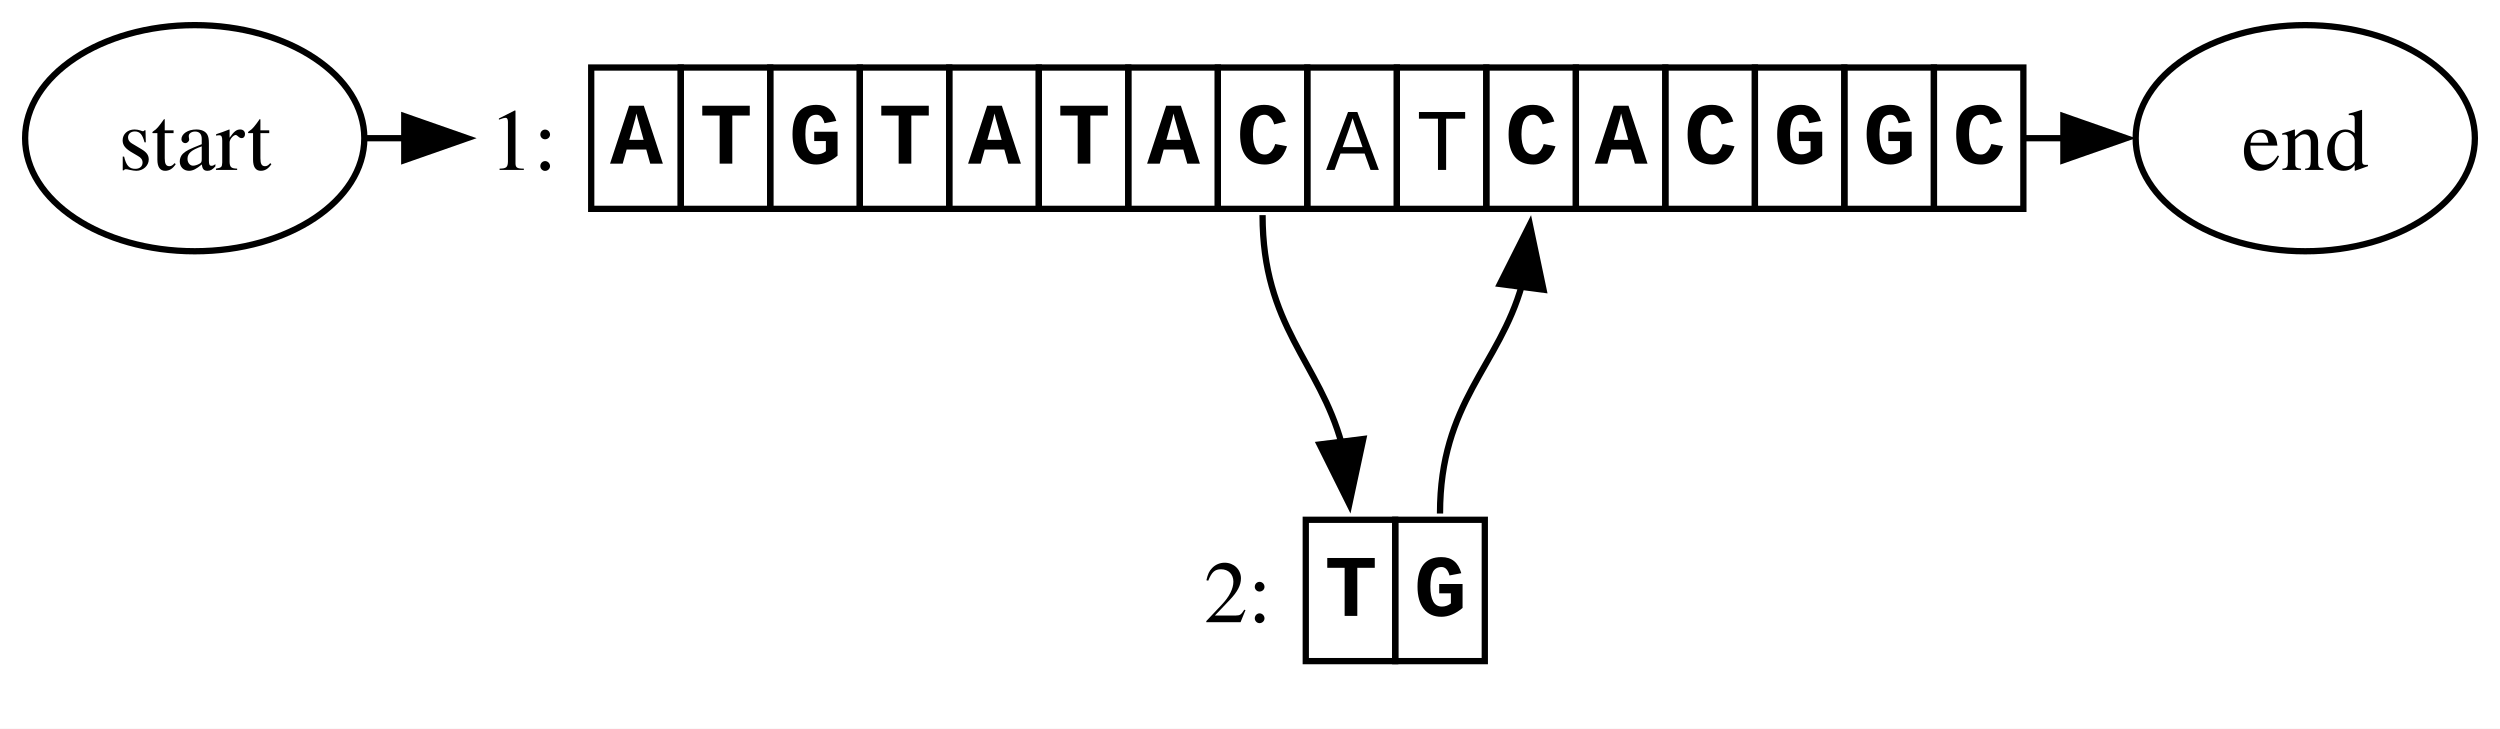
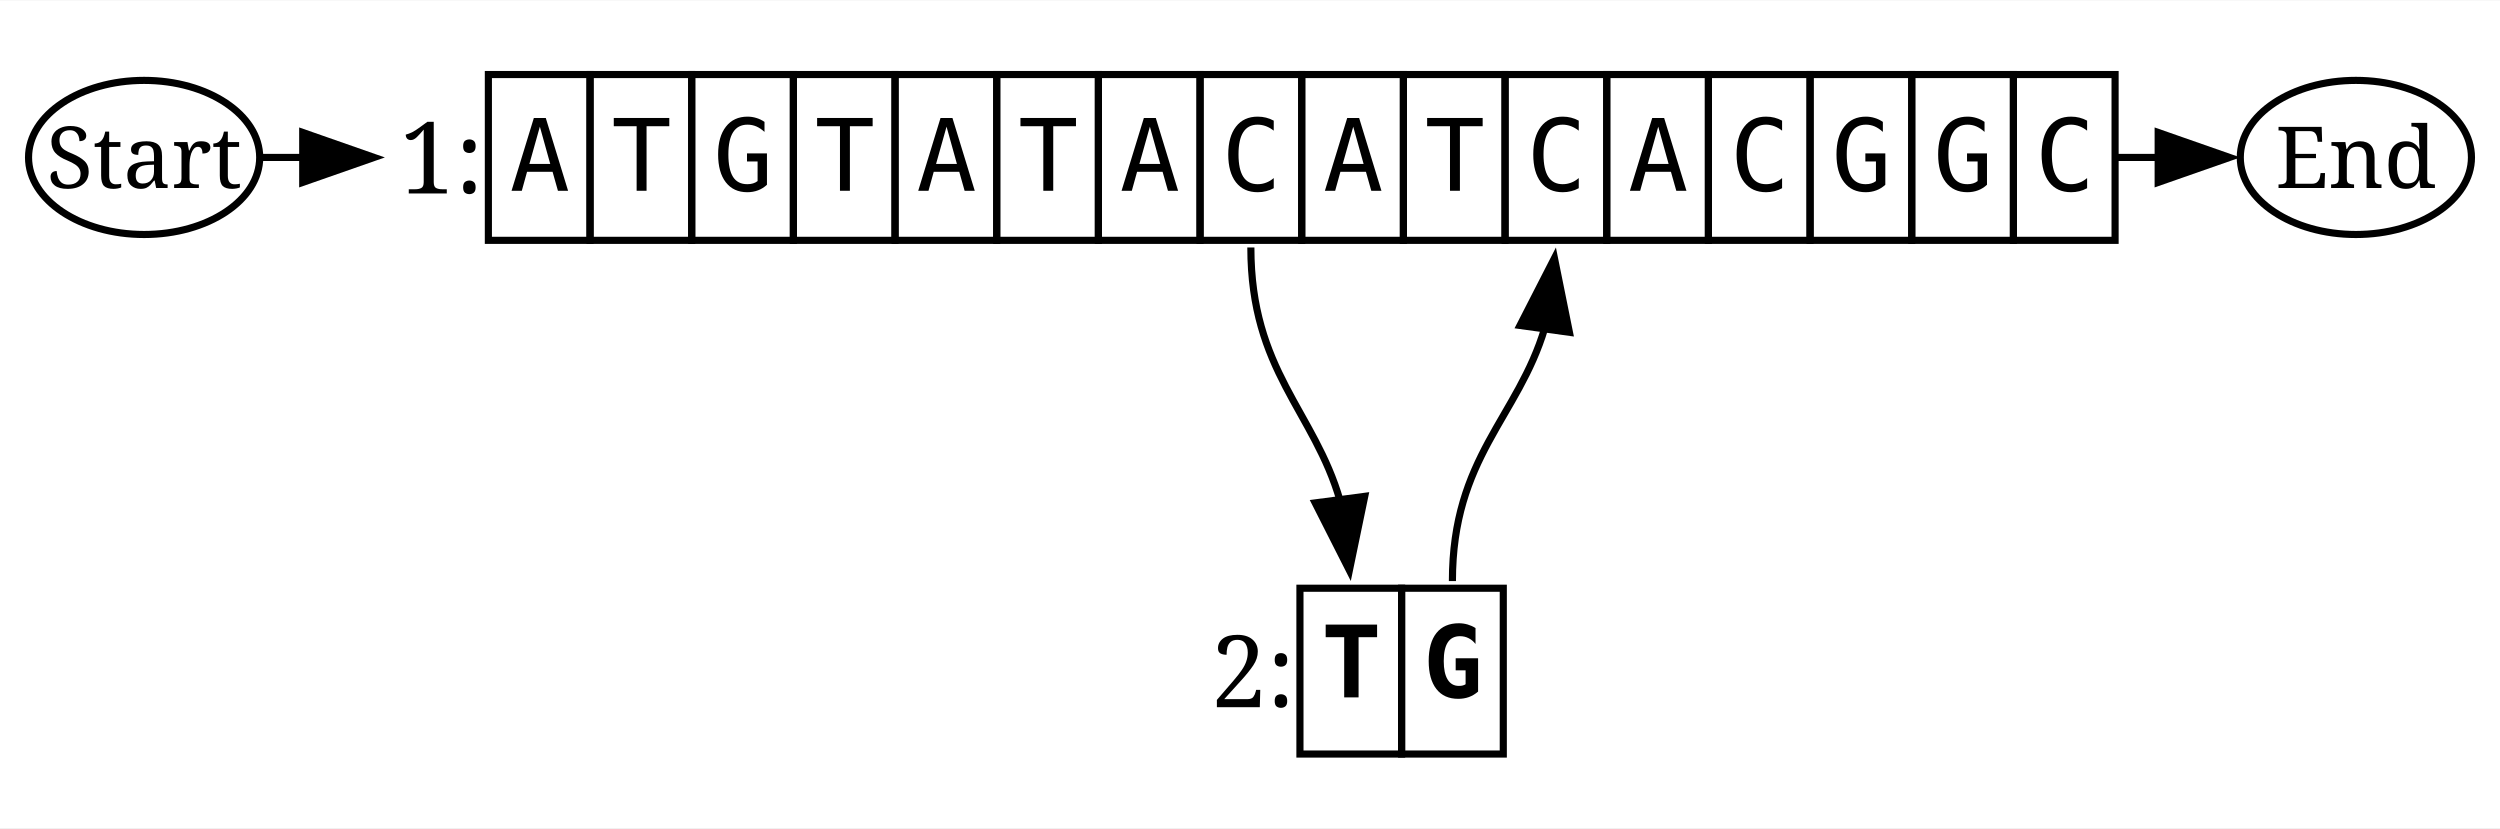
- <svg xmlns="http://www.w3.org/2000/svg" width="398pt" height="116pt" viewBox="0.00 0.00 398.00 116.00">
+ <svg xmlns="http://www.w3.org/2000/svg" width="350pt" height="116pt" viewBox="0.00 0.00 350.40 116.00">
  <g id="graph0" class="graph" transform="scale(1 1) rotate(0) translate(4 112)">
-     <polygon fill="white" stroke="none" points="-4,4 -4,-112 394,-112 394,4 -4,4" />
+     <polygon fill="white" stroke="none" points="-4,4 -4,-112 346.4,-112 346.4,4 -4,4" />
    <g id="node1" class="node">
-       <ellipse fill="none" stroke="black" cx="27" cy="-90" rx="27" ry="18" />
-       <text text-anchor="middle" x="27" y="-84.95" font-family="Times,serif" font-size="14.00">start</text>
+       <ellipse fill="none" stroke="black" cx="16.2" cy="-90" rx="16.2" ry="10.8" />
+       <text text-anchor="middle" x="16.2" y="-85.72" font-family="serif,serif" font-size="12.00">Start</text>
    </g>
    <g id="node2" class="node">
-       <text text-anchor="start" x="73.88" y="-84.95" font-family="Times,serif" font-size="14.00">1: </text>
-       <polygon fill="none" stroke="black" points="90.12,-78.75 90.12,-101.25 104.38,-101.25 104.38,-78.75 90.12,-78.75" />
-       <text text-anchor="start" x="93.12" y="-85.95" font-family="Courier New" font-weight="bold" font-size="14.00">A</text>
-       <polygon fill="none" stroke="black" points="104.38,-78.75 104.38,-101.25 118.62,-101.25 118.62,-78.75 104.38,-78.75" />
-       <text text-anchor="start" x="107.38" y="-85.95" font-family="Courier New" font-weight="bold" font-size="14.00">T</text>
-       <polygon fill="none" stroke="black" points="118.62,-78.75 118.62,-101.25 132.88,-101.25 132.88,-78.75 118.62,-78.75" />
-       <text text-anchor="start" x="121.62" y="-85.95" font-family="Courier New" font-weight="bold" font-size="14.00">G</text>
-       <polygon fill="none" stroke="black" points="132.88,-78.75 132.88,-101.25 147.12,-101.25 147.12,-78.75 132.88,-78.75" />
-       <text text-anchor="start" x="135.88" y="-85.95" font-family="Courier New" font-weight="bold" font-size="14.00">T</text>
-       <polygon fill="none" stroke="black" points="147.12,-78.75 147.12,-101.25 161.38,-101.25 161.38,-78.75 147.12,-78.75" />
-       <text text-anchor="start" x="150.12" y="-85.95" font-family="Courier New" font-weight="bold" font-size="14.00">A</text>
-       <polygon fill="none" stroke="black" points="161.38,-78.75 161.38,-101.25 175.62,-101.25 175.62,-78.75 161.38,-78.75" />
-       <text text-anchor="start" x="164.38" y="-85.95" font-family="Courier New" font-weight="bold" font-size="14.00">T</text>
-       <polygon fill="none" stroke="black" points="175.62,-78.75 175.62,-101.25 189.88,-101.25 189.88,-78.75 175.62,-78.75" />
-       <text text-anchor="start" x="178.62" y="-85.95" font-family="Courier New" font-weight="bold" font-size="14.00">A</text>
-       <polygon fill="none" stroke="black" points="189.88,-78.75 189.88,-101.25 204.12,-101.25 204.12,-78.75 189.88,-78.75" />
-       <text text-anchor="start" x="192.88" y="-85.95" font-family="Courier New" font-weight="bold" font-size="14.00">C</text>
-       <polygon fill="none" stroke="black" points="204.12,-78.75 204.12,-101.25 218.38,-101.25 218.38,-78.75 204.12,-78.75" />
-       <text text-anchor="start" x="207.12" y="-84.95" font-family="Courier New" font-size="14.00">A</text>
-       <polygon fill="none" stroke="black" points="218.38,-78.75 218.38,-101.25 232.62,-101.25 232.62,-78.75 218.38,-78.75" />
-       <text text-anchor="start" x="221.38" y="-84.95" font-family="Courier New" font-size="14.00">T</text>
-       <polygon fill="none" stroke="black" points="232.62,-78.75 232.62,-101.25 246.88,-101.25 246.88,-78.75 232.62,-78.75" />
-       <text text-anchor="start" x="235.62" y="-85.95" font-family="Courier New" font-weight="bold" font-size="14.00">C</text>
-       <polygon fill="none" stroke="black" points="246.88,-78.75 246.88,-101.25 261.12,-101.25 261.12,-78.75 246.88,-78.75" />
-       <text text-anchor="start" x="249.88" y="-85.95" font-family="Courier New" font-weight="bold" font-size="14.00">A</text>
-       <polygon fill="none" stroke="black" points="261.12,-78.75 261.12,-101.25 275.38,-101.25 275.38,-78.75 261.12,-78.75" />
-       <text text-anchor="start" x="264.12" y="-85.95" font-family="Courier New" font-weight="bold" font-size="14.00">C</text>
-       <polygon fill="none" stroke="black" points="275.38,-78.75 275.38,-101.25 289.62,-101.25 289.62,-78.75 275.38,-78.75" />
-       <text text-anchor="start" x="278.38" y="-85.95" font-family="Courier New" font-weight="bold" font-size="14.00">G</text>
-       <polygon fill="none" stroke="black" points="289.62,-78.75 289.62,-101.25 303.88,-101.25 303.88,-78.75 289.62,-78.75" />
-       <text text-anchor="start" x="292.62" y="-85.95" font-family="Courier New" font-weight="bold" font-size="14.00">G</text>
-       <polygon fill="none" stroke="black" points="303.88,-78.75 303.88,-101.25 318.12,-101.25 318.12,-78.75 303.88,-78.75" />
-       <text text-anchor="start" x="306.88" y="-85.95" font-family="Courier New" font-weight="bold" font-size="14.00">C</text>
+       <text text-anchor="start" x="51.95" y="-84.95" font-family="serif,serif" font-size="14.00">1:</text>
+       <polygon fill="none" stroke="black" points="64.45,-78.38 64.45,-101.62 78.7,-101.62 78.7,-78.38 64.45,-78.38" />
+       <text text-anchor="start" x="67.45" y="-85.33" font-family="Monospace" font-size="14.00">A</text>
+       <polygon fill="none" stroke="black" points="78.7,-78.38 78.7,-101.62 92.95,-101.62 92.95,-78.38 78.7,-78.38" />
+       <text text-anchor="start" x="81.7" y="-85.33" font-family="Monospace" font-size="14.00">T</text>
+       <polygon fill="none" stroke="black" points="92.95,-78.38 92.95,-101.62 107.2,-101.62 107.2,-78.38 92.95,-78.38" />
+       <text text-anchor="start" x="95.95" y="-85.33" font-family="Monospace" font-size="14.00">G</text>
+       <polygon fill="none" stroke="black" points="107.2,-78.38 107.2,-101.62 121.45,-101.62 121.45,-78.38 107.2,-78.38" />
+       <text text-anchor="start" x="110.2" y="-85.33" font-family="Monospace" font-size="14.00">T</text>
+       <polygon fill="none" stroke="black" points="121.45,-78.38 121.45,-101.62 135.7,-101.62 135.7,-78.38 121.45,-78.38" />
+       <text text-anchor="start" x="124.45" y="-85.33" font-family="Monospace" font-size="14.00">A</text>
+       <polygon fill="none" stroke="black" points="135.7,-78.38 135.7,-101.62 149.95,-101.62 149.95,-78.38 135.7,-78.38" />
+       <text text-anchor="start" x="138.7" y="-85.33" font-family="Monospace" font-size="14.00">T</text>
+       <polygon fill="none" stroke="black" points="149.95,-78.38 149.95,-101.62 164.2,-101.62 164.2,-78.38 149.95,-78.38" />
+       <text text-anchor="start" x="152.95" y="-85.33" font-family="Monospace" font-size="14.00">A</text>
+       <polygon fill="none" stroke="black" points="164.2,-78.38 164.2,-101.62 178.45,-101.62 178.45,-78.38 164.2,-78.38" />
+       <text text-anchor="start" x="167.2" y="-85.33" font-family="Monospace" font-size="14.00">C</text>
+       <polygon fill="none" stroke="black" points="178.45,-78.38 178.45,-101.62 192.7,-101.62 192.7,-78.38 178.45,-78.38" />
+       <text text-anchor="start" x="181.45" y="-85.33" font-family="Monospace" font-size="14.00">A</text>
+       <polygon fill="none" stroke="black" points="192.7,-78.38 192.7,-101.62 206.95,-101.62 206.95,-78.38 192.7,-78.38" />
+       <text text-anchor="start" x="195.7" y="-85.33" font-family="Monospace" font-size="14.00">T</text>
+       <polygon fill="none" stroke="black" points="206.95,-78.38 206.95,-101.62 221.2,-101.62 221.2,-78.38 206.95,-78.38" />
+       <text text-anchor="start" x="209.95" y="-85.33" font-family="Monospace" font-size="14.00">C</text>
+       <polygon fill="none" stroke="black" points="221.2,-78.38 221.2,-101.62 235.45,-101.62 235.45,-78.38 221.2,-78.38" />
+       <text text-anchor="start" x="224.2" y="-85.33" font-family="Monospace" font-size="14.00">A</text>
+       <polygon fill="none" stroke="black" points="235.45,-78.38 235.45,-101.62 249.7,-101.62 249.7,-78.38 235.45,-78.38" />
+       <text text-anchor="start" x="238.45" y="-85.33" font-family="Monospace" font-size="14.00">C</text>
+       <polygon fill="none" stroke="black" points="249.7,-78.38 249.7,-101.62 263.95,-101.62 263.95,-78.38 249.7,-78.38" />
+       <text text-anchor="start" x="252.7" y="-85.33" font-family="Monospace" font-size="14.00">G</text>
+       <polygon fill="none" stroke="black" points="263.95,-78.38 263.95,-101.62 278.2,-101.62 278.2,-78.38 263.95,-78.38" />
+       <text text-anchor="start" x="266.95" y="-85.33" font-family="Monospace" font-size="14.00">G</text>
+       <polygon fill="none" stroke="black" points="278.2,-78.38 278.2,-101.62 292.45,-101.62 292.45,-78.38 278.2,-78.38" />
+       <text text-anchor="start" x="281.2" y="-85.33" font-family="Monospace" font-size="14.00">C</text>
    </g>
    <g id="edge1" class="edge">
-       <path fill="none" stroke="black" d="M54,-90C56.73,-90 58.76,-90 60.56,-90" />
-       <polygon fill="black" stroke="black" points="60.36,-93.5 70.36,-90 60.36,-86.5 60.36,-93.5" />
+       <path fill="none" stroke="black" d="M32.86,-90C34.72,-90 36.66,-90 38.64,-90" />
+       <polygon fill="black" stroke="black" points="38.43,-93.5 48.43,-90 38.43,-86.5 38.43,-93.5" />
    </g>
    <g id="node3" class="node">
-       <ellipse fill="none" stroke="black" cx="363" cy="-90" rx="27" ry="18" />
-       <text text-anchor="middle" x="363" y="-84.95" font-family="Times,serif" font-size="14.00">end</text>
+       <text text-anchor="start" x="165.7" y="-12.95" font-family="serif,serif" font-size="14.00">2:</text>
+       <polygon fill="none" stroke="black" points="178.2,-6.38 178.2,-29.62 192.45,-29.62 192.45,-6.38 178.2,-6.38" />
+       <text text-anchor="start" x="181.2" y="-14.32" font-family="Monospace" font-weight="bold" font-size="14.00">T</text>
+       <polygon fill="none" stroke="black" points="192.45,-6.38 192.45,-29.62 206.7,-29.62 206.7,-6.38 192.45,-6.38" />
+       <text text-anchor="start" x="195.45" y="-14.32" font-family="Monospace" font-weight="bold" font-size="14.00">G</text>
    </g>
    <g id="edge2" class="edge">
-       <path fill="none" stroke="black" d="M318.12,-90C320.86,-90 322.88,-90 324.69,-90" />
-       <polygon fill="black" stroke="black" points="324.49,-93.5 334.49,-90 324.49,-86.5 324.49,-93.5" />
+       <path fill="none" stroke="black" d="M171.32,-77.38C171.32,-60.09 180.22,-54.44 183.83,-41.88" />
+       <polygon fill="black" stroke="black" points="187.28,-42.5 185.13,-32.13 180.34,-41.58 187.28,-42.5" />
    </g>
    <g id="node4" class="node">
-       <text text-anchor="start" x="187.62" y="-12.95" font-family="Times,serif" font-size="14.00">2: </text>
-       <polygon fill="none" stroke="black" points="203.88,-6.75 203.88,-29.25 218.12,-29.25 218.12,-6.75 203.88,-6.75" />
-       <text text-anchor="start" x="206.88" y="-13.95" font-family="Courier New" font-weight="bold" font-size="14.00">T</text>
-       <polygon fill="none" stroke="black" points="218.12,-6.75 218.12,-29.25 232.38,-29.25 232.38,-6.75 218.12,-6.75" />
-       <text text-anchor="start" x="221.12" y="-13.95" font-family="Courier New" font-weight="bold" font-size="14.00">G</text>
+       <ellipse fill="none" stroke="black" cx="326.2" cy="-90" rx="16.2" ry="10.8" />
+       <text text-anchor="middle" x="326.2" y="-85.72" font-family="serif,serif" font-size="12.00">End</text>
    </g>
    <g id="edge3" class="edge">
-       <path fill="none" stroke="black" d="M197,-77.75C197,-60.04 206.07,-54.33 209.61,-41.3" />
-       <polygon fill="black" stroke="black" points="213.03,-42.11 210.81,-31.75 206.09,-41.24 213.03,-42.11" />
+       <path fill="none" stroke="black" d="M292.45,-90C295.13,-90 297.12,-90 298.9,-90" />
+       <polygon fill="black" stroke="black" points="298.49,-93.5 308.49,-90 298.49,-86.5 298.49,-93.5" />
    </g>
    <g id="edge4" class="edge">
-       <path fill="none" stroke="black" d="M225.25,-30.25C225.25,-48.01 234.64,-53.65 238.31,-66.68" />
-       <polygon fill="black" stroke="black" points="234.79,-66.79 239.55,-76.25 241.73,-65.88 234.79,-66.79" />
+       <path fill="none" stroke="black" d="M199.57,-30.62C199.57,-47.96 208.78,-53.54 212.52,-66.1" />
+       <polygon fill="black" stroke="black" points="209.04,-66.45 213.87,-75.88 215.97,-65.49 209.04,-66.45" />
    </g>
  </g>
</svg>
